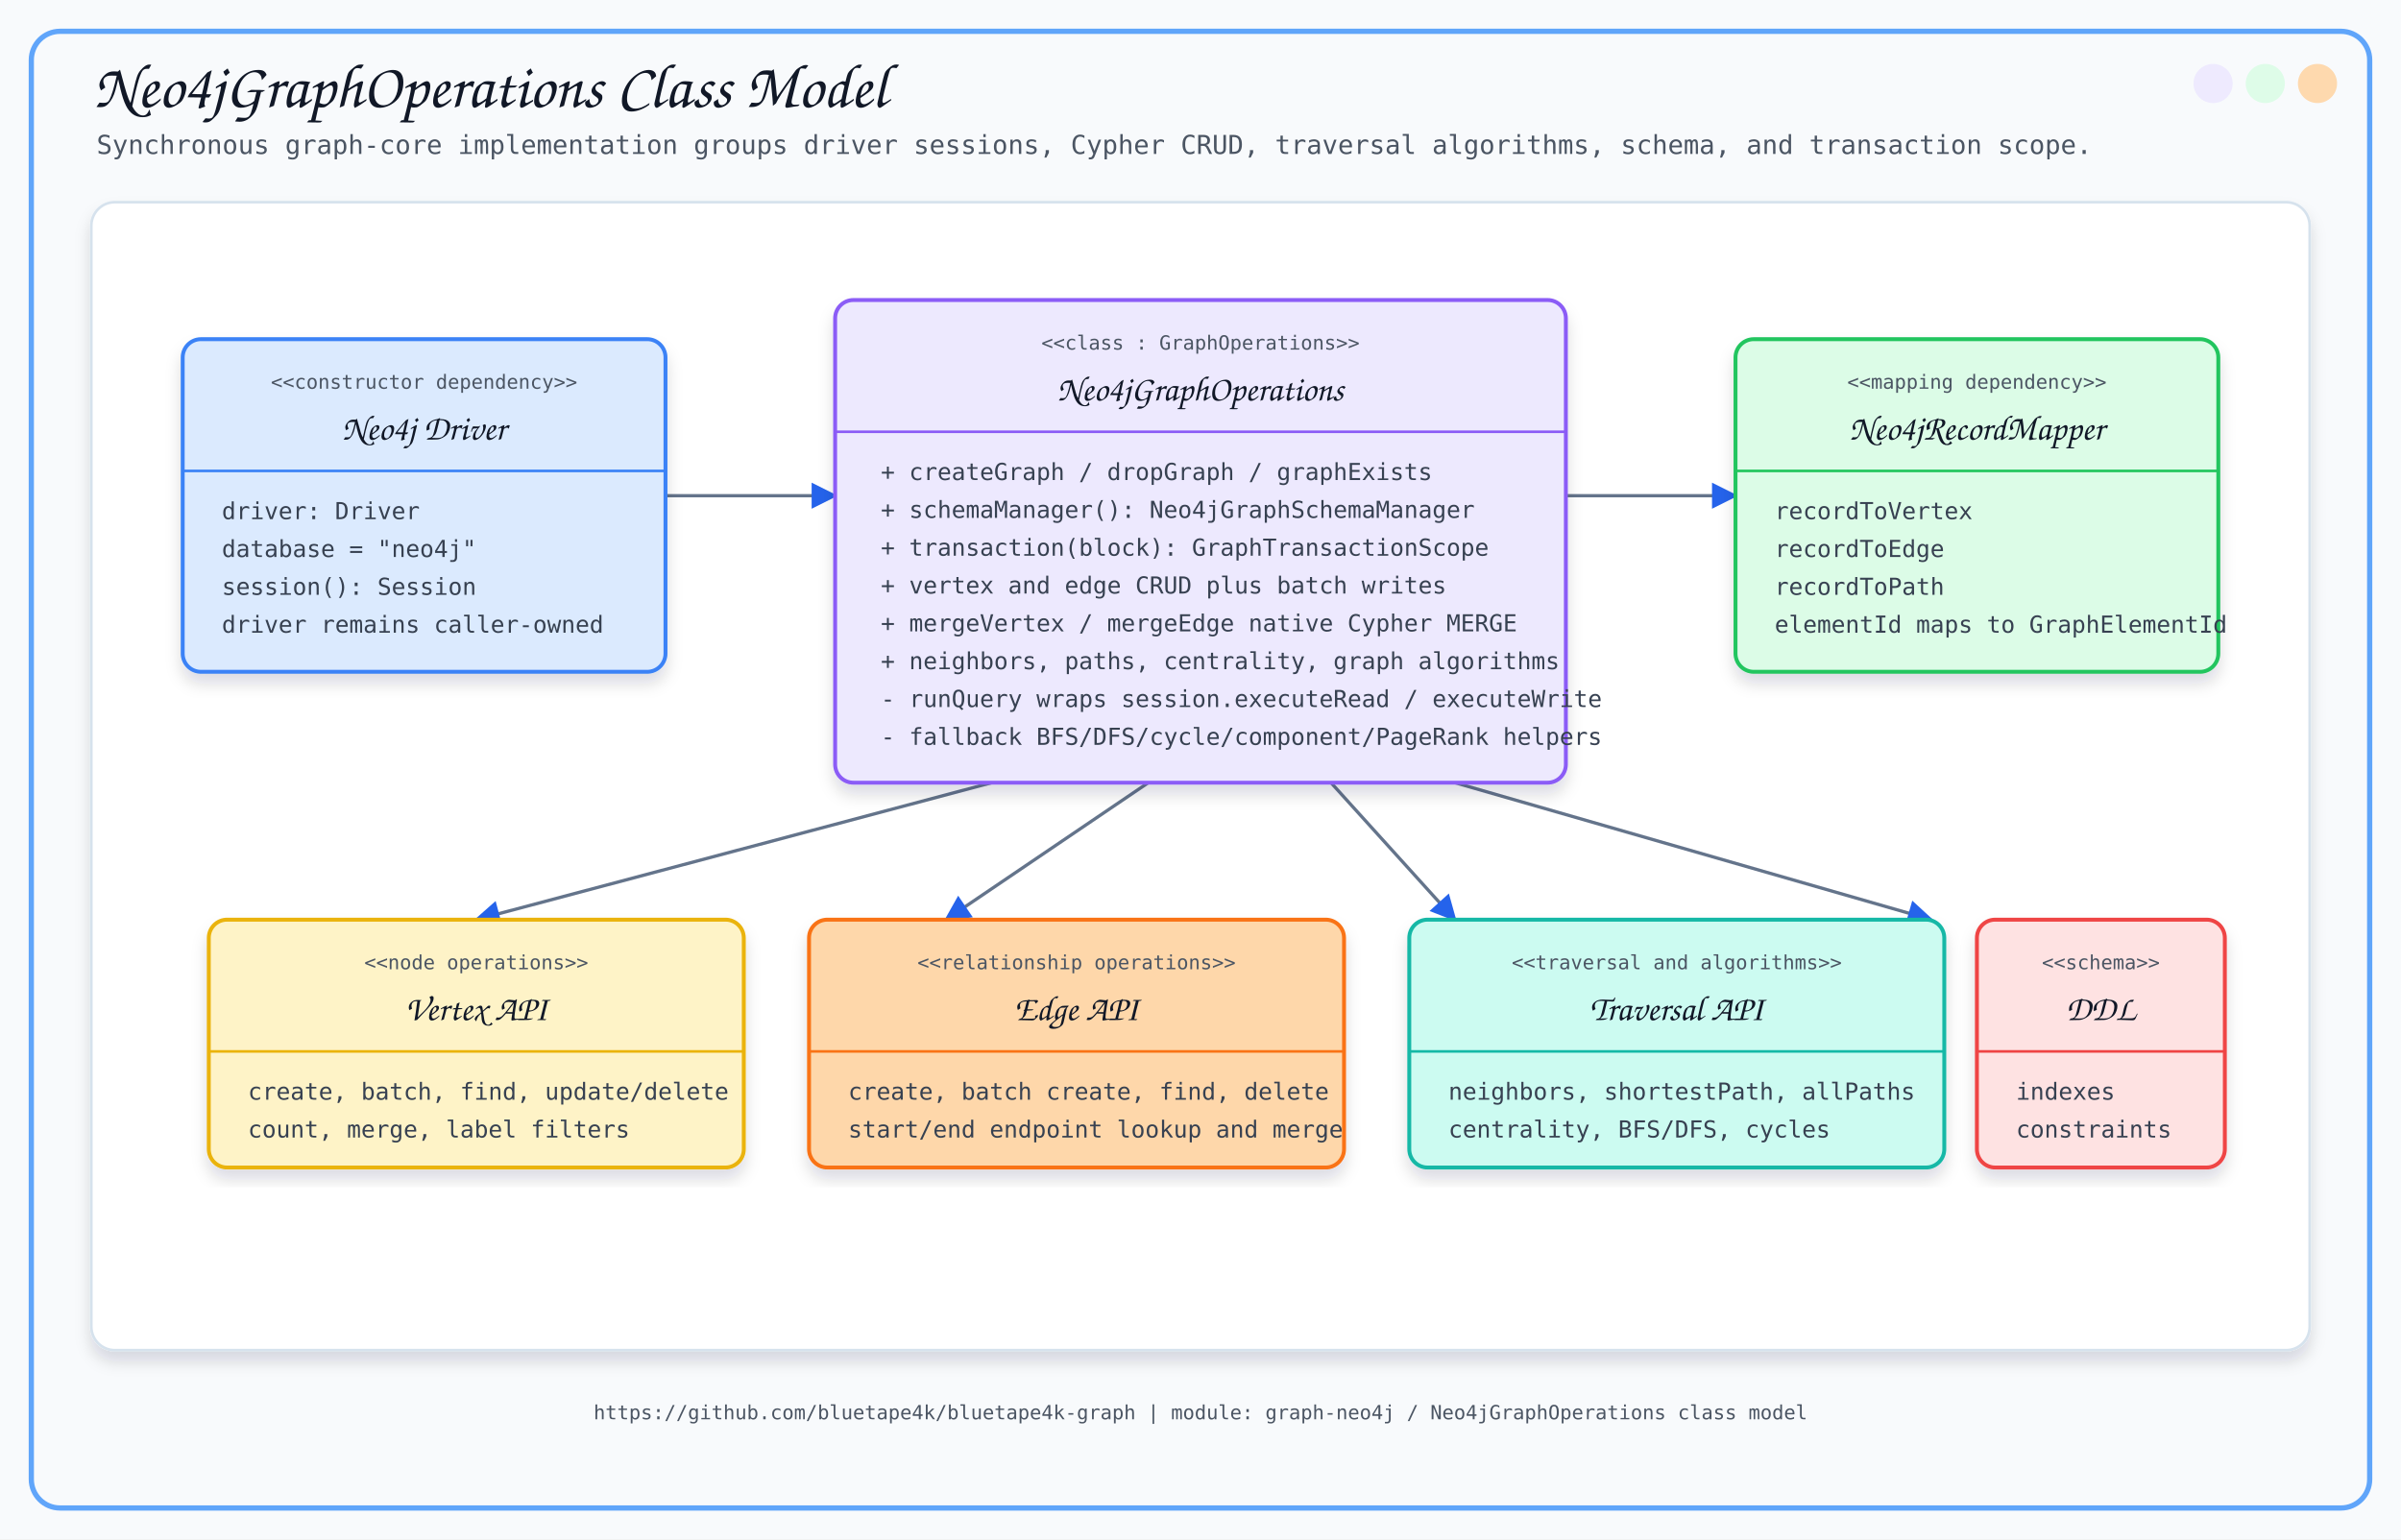
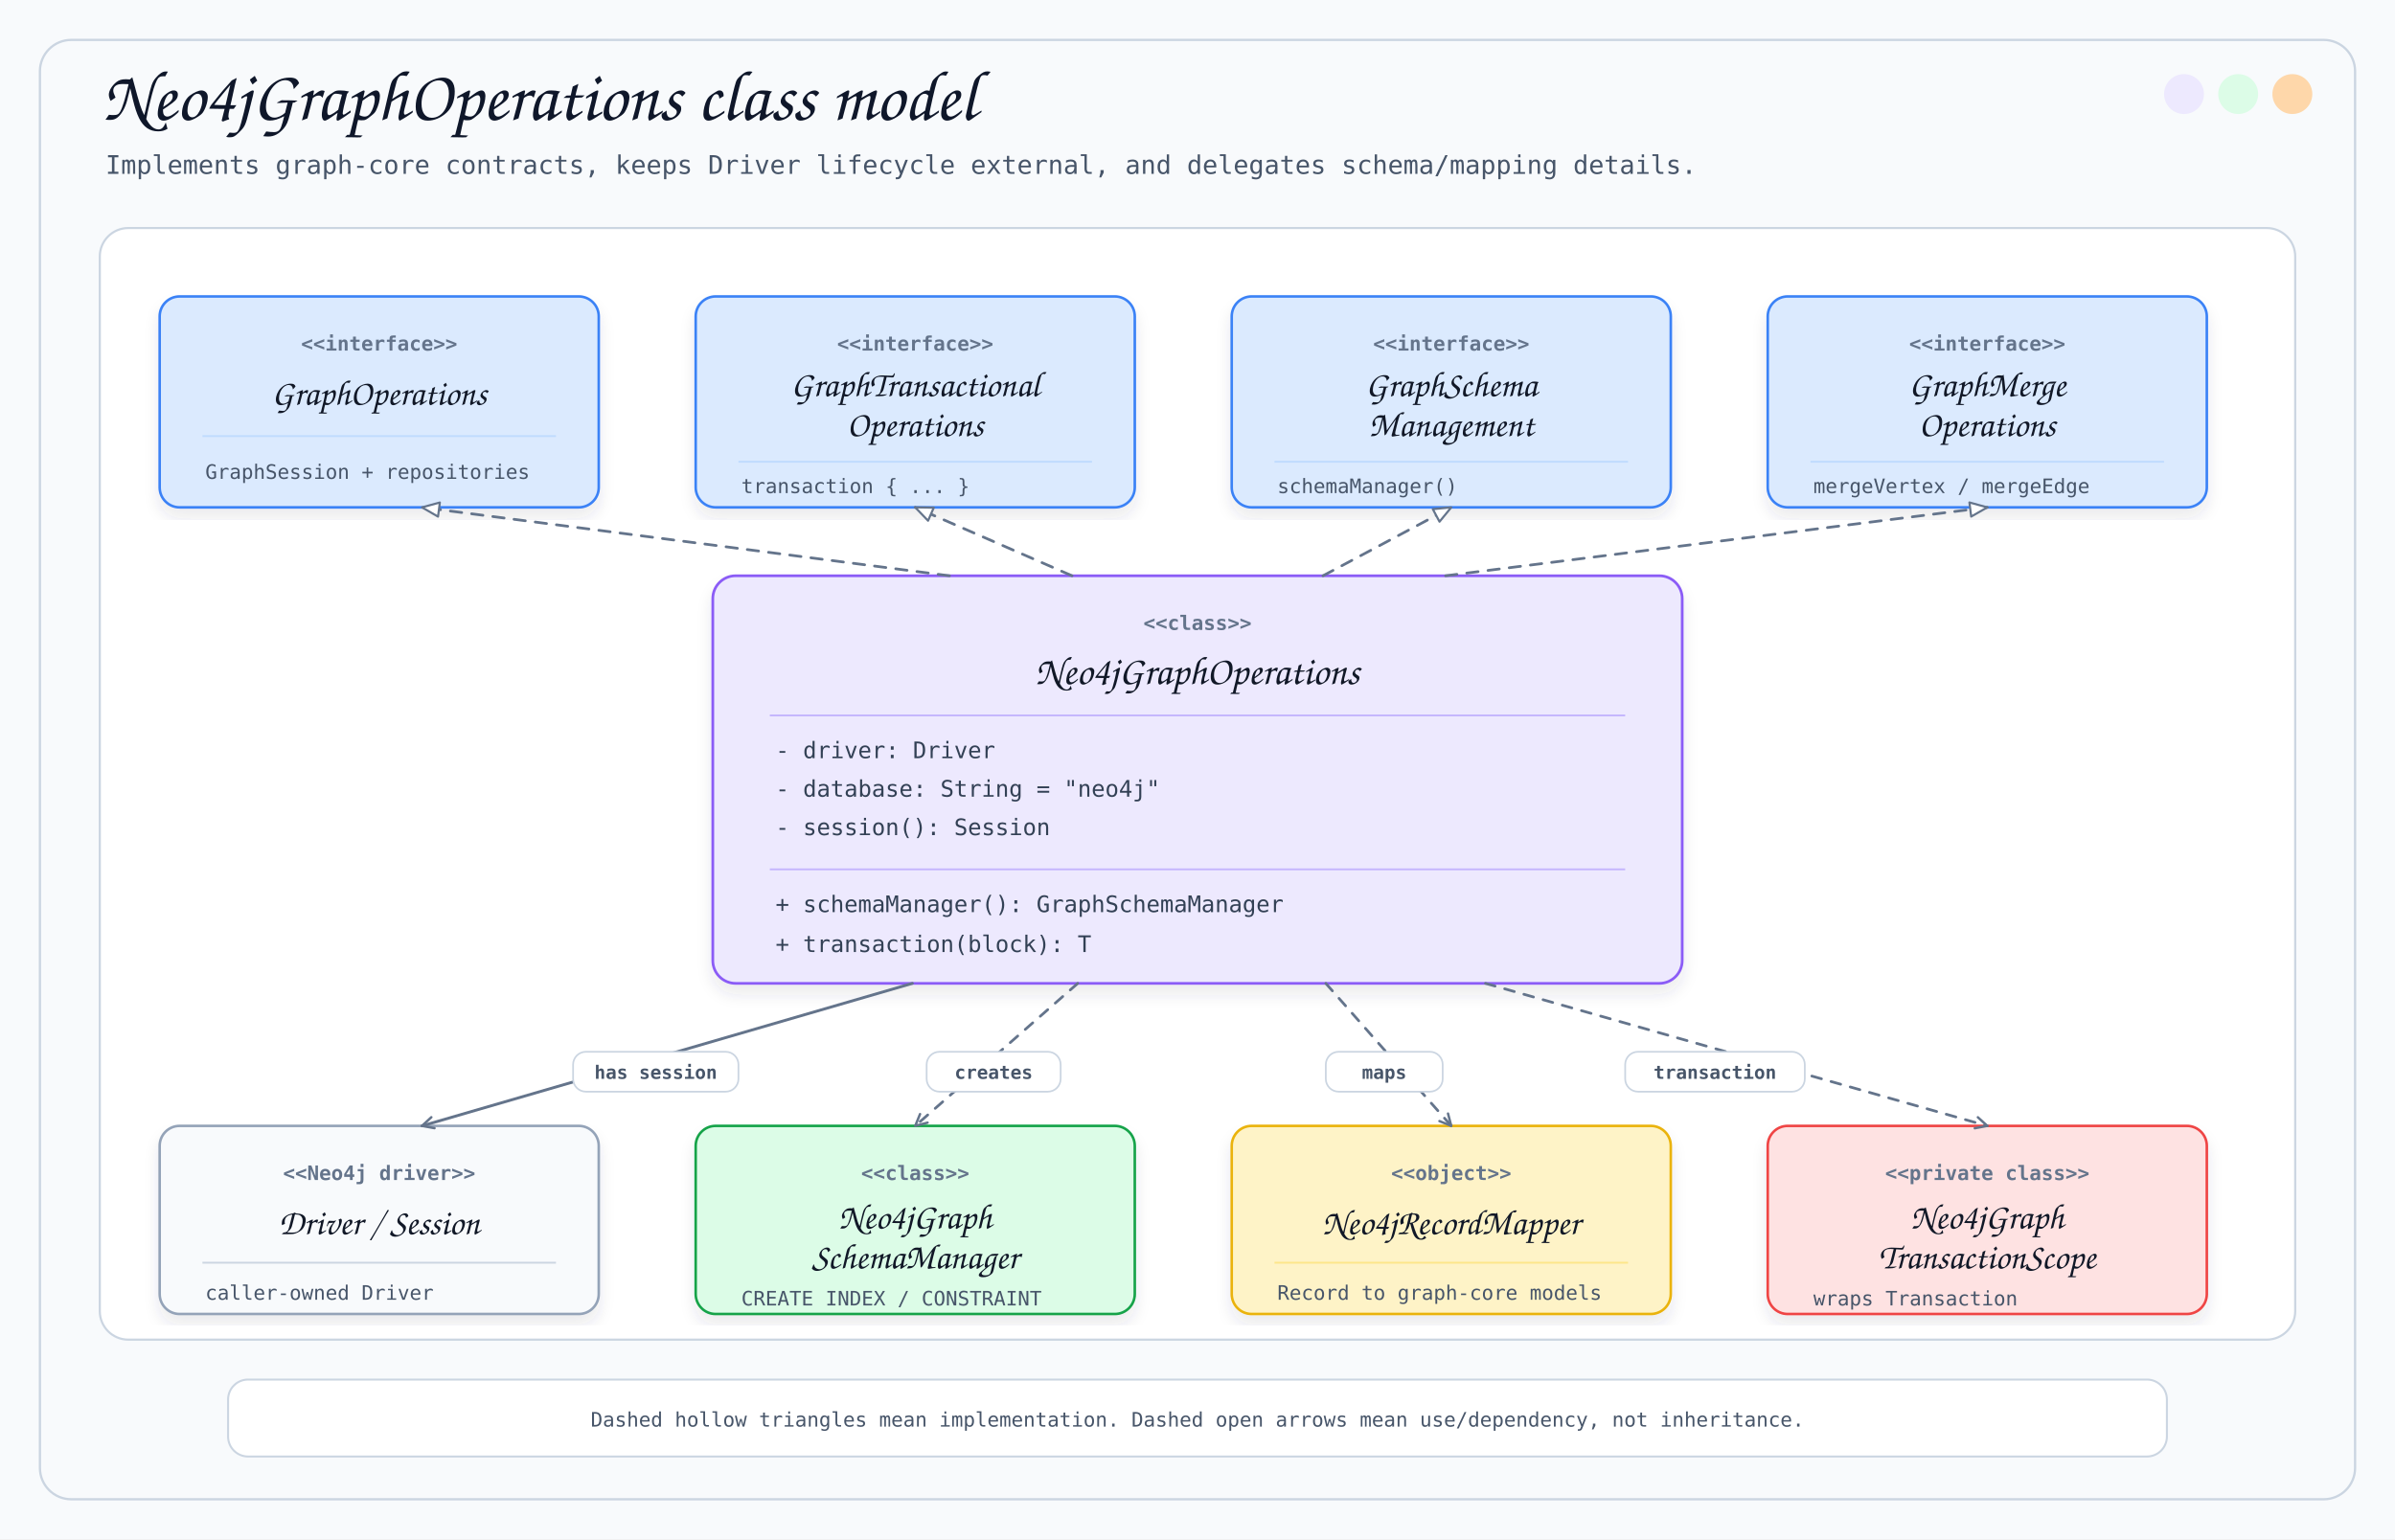
- <svg xmlns="http://www.w3.org/2000/svg" width="1840" height="1180" viewBox="0 0 1840 1180">
+ <svg xmlns="http://www.w3.org/2000/svg" width="1680" height="1080" viewBox="0 0 1680 1080" role="img" aria-labelledby="title desc">
  <defs>
-     <filter id="softShadow" x="-8%" y="-8%" width="116%" height="116%">
-       <feDropShadow dx="0" dy="8" stdDeviation="6" flood-color="#0F172A" flood-opacity="0.14" />
+     <filter id="shadow" x="-6%" y="-6%" width="112%" height="112%">
+       <feDropShadow dx="0" dy="7" stdDeviation="5" flood-color="#334155" flood-opacity="0.10" />
    </filter>
-     <marker id="arrow" viewBox="0 0 10 10" refX="9" refY="5" markerWidth="8" markerHeight="8" orient="auto">
-       <path d="M 0 0 L 10 5 L 0 10 z" fill="#2563EB" />
+     <marker id="openArrow" viewBox="0 0 12 12" refX="10" refY="6" markerWidth="12" markerHeight="12" orient="auto" markerUnits="userSpaceOnUse">
+       <path d="M 2 2 L 10 6 L 2 10" fill="none" stroke="#64748B" stroke-width="1.7" stroke-linecap="round" stroke-linejoin="round" />
+     </marker>
+     <marker id="hollowTriangle" viewBox="0 0 16 14" refX="14" refY="7" markerWidth="16" markerHeight="14" orient="auto" markerUnits="userSpaceOnUse">
+       <path d="M 2 2 L 14 7 L 2 12 Z" fill="#FFFFFF" stroke="#64748B" stroke-width="1.5" stroke-linejoin="round" />
    </marker>
  </defs>
  <style>
-     .title { font-family: 'Architects Daughter', cursive; font-size: 48px; fill: #111827; }
-     .subtitle { font-family: 'Comic Mono', monospace; font-size: 20px; fill: #4B5563; }
-     .section { font-family: 'Architects Daughter', cursive; font-size: 27px; fill: #111827; }
-     .small { font-family: 'Comic Mono', monospace; font-size: 18px; fill: #374151; }
-     .tiny { font-family: 'Comic Mono', monospace; font-size: 15px; fill: #4B5563; }
-     .card { filter: url(#softShadow); }
-     .line { stroke: #64748B; stroke-width: 2.5; fill: none; marker-end: url(#arrow); }
+     .title { font-family: 'Architects Daughter', cursive; font-size: 50px; fill: #0F172A; }
+     .subtitle { font-family: 'Comic Mono', monospace; font-size: 18px; fill: #475569; }
+     .className { font-family: 'Architects Daughter', cursive; font-size: 28px; fill: #111827; }
+     .classNameSmall { font-family: 'Architects Daughter', cursive; font-size: 25px; fill: #111827; }
+     .stereo { font-family: 'Comic Mono', monospace; font-size: 14px; fill: #64748B; font-weight: 700; }
+     .member { font-family: 'Comic Mono', monospace; font-size: 16px; fill: #334155; }
+     .small { font-family: 'Comic Mono', monospace; font-size: 14px; fill: #475569; }
+     .label { font-family: 'Comic Mono', monospace; font-size: 13px; fill: #475569; font-weight: 700; }
+     .panel { fill: #FFFFFF; stroke: #CBD5E1; stroke-width: 1.5; }
+     .card { filter: url(#shadow); }
+     .realize { fill: none; stroke: #64748B; stroke-width: 1.9; stroke-dasharray: 8 7; stroke-linecap: round; stroke-linejoin: round; marker-end: url(#hollowTriangle); }
+     .use { fill: none; stroke: #64748B; stroke-width: 1.9; stroke-dasharray: 7 7; stroke-linecap: round; stroke-linejoin: round; marker-end: url(#openArrow); }
+     .assoc { fill: none; stroke: #64748B; stroke-width: 2.0; stroke-linecap: round; stroke-linejoin: round; marker-end: url(#openArrow); }
  </style>
-   <rect x="0" y="0" width="1840" height="1180" fill="#F8FAFC" />
-   <rect x="24" y="24" width="1792" height="1132" rx="22" fill="none" stroke="#60A5FA" stroke-width="4" />
-   <circle cx="1776" cy="64" r="15" fill="#FED7AA" opacity="0.95" />
-   <circle cx="1736" cy="64" r="15" fill="#DCFCE7" opacity="0.95" />
-   <circle cx="1696" cy="64" r="15" fill="#EDE9FE" opacity="0.95" />
-   <text x="72" y="82" class="title">Neo4jGraphOperations Class Model</text>
-   <text x="74" y="118" class="subtitle">Synchronous graph-core implementation groups driver sessions, Cypher CRUD, traversal algorithms, schema, and transaction scope.</text>
-   <rect x="70" y="155" width="1700" height="880" rx="18" fill="#FFFFFF" stroke="#D6E2ED" stroke-width="2" filter="url(#softShadow)" />
-   <line x1="510" y1="380" x2="640" y2="380" class="line" />
-   <line x1="1200" y1="380" x2="1330" y2="380" class="line" />
-   <line x1="760" y1="600" x2="365" y2="705" class="line" />
-   <line x1="880" y1="600" x2="725" y2="705" class="line" />
-   <line x1="1020" y1="600" x2="1115" y2="705" class="line" />
-   <line x1="1115" y1="600" x2="1480" y2="705" class="line" />
-   <rect x="140" y="260" width="370" height="255" rx="14" fill="#DBEAFE" stroke="#3B82F6" stroke-width="3" class="card" />
-   <text x="325" y="298" text-anchor="middle" class="tiny">&lt;&lt;constructor dependency&gt;&gt;</text>
-   <text x="325" y="337" text-anchor="middle" class="section">Neo4j Driver</text>
-   <line x1="140" y1="361" x2="510" y2="361" stroke="#3B82F6" stroke-width="2" />
-   <text x="170" y="398" class="small">driver: Driver</text>
-   <text x="170" y="427" class="small">database = "neo4j"</text>
-   <text x="170" y="456" class="small">session(): Session</text>
-   <text x="170" y="485" class="small">driver remains caller-owned</text>
-   <rect x="640" y="230" width="560" height="370" rx="14" fill="#EDE9FE" stroke="#8B5CF6" stroke-width="3" class="card" />
-   <text x="920" y="268" text-anchor="middle" class="tiny">&lt;&lt;class : GraphOperations&gt;&gt;</text>
-   <text x="920" y="307" text-anchor="middle" class="section">Neo4jGraphOperations</text>
-   <line x1="640" y1="331" x2="1200" y2="331" stroke="#8B5CF6" stroke-width="2" />
-   <text x="675" y="368" class="small">+ createGraph / dropGraph / graphExists</text>
-   <text x="675" y="397" class="small">+ schemaManager(): Neo4jGraphSchemaManager</text>
-   <text x="675" y="426" class="small">+ transaction(block): GraphTransactionScope</text>
-   <text x="675" y="455" class="small">+ vertex and edge CRUD plus batch writes</text>
-   <text x="675" y="484" class="small">+ mergeVertex / mergeEdge native Cypher MERGE</text>
-   <text x="675" y="513" class="small">+ neighbors, paths, centrality, graph algorithms</text>
-   <text x="675" y="542" class="small">- runQuery wraps session.executeRead / executeWrite</text>
-   <text x="675" y="571" class="small">- fallback BFS/DFS/cycle/component/PageRank helpers</text>
-   <rect x="1330" y="260" width="370" height="255" rx="14" fill="#DCFCE7" stroke="#22C55E" stroke-width="3" class="card" />
-   <text x="1515" y="298" text-anchor="middle" class="tiny">&lt;&lt;mapping dependency&gt;&gt;</text>
-   <text x="1515" y="337" text-anchor="middle" class="section">Neo4jRecordMapper</text>
-   <line x1="1330" y1="361" x2="1700" y2="361" stroke="#22C55E" stroke-width="2" />
-   <text x="1360" y="398" class="small">recordToVertex</text>
-   <text x="1360" y="427" class="small">recordToEdge</text>
-   <text x="1360" y="456" class="small">recordToPath</text>
-   <text x="1360" y="485" class="small">elementId maps to GraphElementId</text>
-   <rect x="160" y="705" width="410" height="190" rx="14" fill="#FEF3C7" stroke="#EAB308" stroke-width="3" class="card" />
-   <text x="365" y="743" text-anchor="middle" class="tiny">&lt;&lt;node operations&gt;&gt;</text>
-   <text x="365" y="782" text-anchor="middle" class="section">Vertex API</text>
-   <line x1="160" y1="806" x2="570" y2="806" stroke="#EAB308" stroke-width="2" />
-   <text x="190" y="843" class="small">create, batch, find, update/delete</text>
-   <text x="190" y="872" class="small">count, merge, label filters</text>
-   <rect x="620" y="705" width="410" height="190" rx="14" fill="#FED7AA" stroke="#F97316" stroke-width="3" class="card" />
-   <text x="825" y="743" text-anchor="middle" class="tiny">&lt;&lt;relationship operations&gt;&gt;</text>
-   <text x="825" y="782" text-anchor="middle" class="section">Edge API</text>
-   <line x1="620" y1="806" x2="1030" y2="806" stroke="#F97316" stroke-width="2" />
-   <text x="650" y="843" class="small">create, batch create, find, delete</text>
-   <text x="650" y="872" class="small">start/end endpoint lookup and merge</text>
-   <rect x="1080" y="705" width="410" height="190" rx="14" fill="#CCFBF1" stroke="#14B8A6" stroke-width="3" class="card" />
-   <text x="1285" y="743" text-anchor="middle" class="tiny">&lt;&lt;traversal and algorithms&gt;&gt;</text>
-   <text x="1285" y="782" text-anchor="middle" class="section">Traversal API</text>
-   <line x1="1080" y1="806" x2="1490" y2="806" stroke="#14B8A6" stroke-width="2" />
-   <text x="1110" y="843" class="small">neighbors, shortestPath, allPaths</text>
-   <text x="1110" y="872" class="small">centrality, BFS/DFS, cycles</text>
-   <rect x="1515" y="705" width="190" height="190" rx="14" fill="#FEE2E2" stroke="#EF4444" stroke-width="3" class="card" />
-   <text x="1610" y="743" text-anchor="middle" class="tiny">&lt;&lt;schema&gt;&gt;</text>
-   <text x="1610" y="782" text-anchor="middle" class="section">DDL</text>
-   <line x1="1515" y1="806" x2="1705" y2="806" stroke="#EF4444" stroke-width="2" />
-   <text x="1545" y="843" class="small">indexes</text>
-   <text x="1545" y="872" class="small">constraints</text>
-   <text x="920" y="1088" text-anchor="middle" class="tiny">https://github.com/bluetape4k/bluetape4k-graph | module: graph-neo4j / Neo4jGraphOperations class model</text>
+   <rect width="1680" height="1080" fill="#F8FAFC" />
+   <rect x="28" y="28" width="1624" height="1024" rx="22" fill="none" stroke="#CBD5E1" stroke-width="1.6" />
+   <circle cx="1608" cy="66" r="14" fill="#FED7AA" />
+   <circle cx="1570" cy="66" r="14" fill="#DCFCE7" />
+   <circle cx="1532" cy="66" r="14" fill="#EDE9FE" />
+   <text x="72" y="84" class="title">Neo4jGraphOperations class model</text>
+   <text x="74" y="122" class="subtitle">Implements graph-core contracts, keeps Driver lifecycle external, and delegates schema/mapping details.</text>
+   <rect x="70" y="160" width="1540" height="780" rx="20" class="panel" />
+   <rect x="112" y="208" width="308" height="148" rx="14" fill="#DBEAFE" stroke="#3B82F6" stroke-width="1.8" class="card" />
+   <text x="266" y="246" text-anchor="middle" class="stereo">&lt;&lt;interface&gt;&gt;</text>
+   <text x="266" y="284" text-anchor="middle" class="classNameSmall">GraphOperations</text>
+   <line x1="142" y1="306" x2="390" y2="306" stroke="#BFDBFE" stroke-width="1.3" />
+   <text x="144" y="336" class="small">GraphSession + repositories</text>
+   <rect x="488" y="208" width="308" height="148" rx="14" fill="#DBEAFE" stroke="#3B82F6" stroke-width="1.8" class="card" />
+   <text x="642" y="246" text-anchor="middle" class="stereo">&lt;&lt;interface&gt;&gt;</text>
+   <text x="642" y="278" text-anchor="middle" class="classNameSmall">GraphTransactional</text>
+   <text x="642" y="306" text-anchor="middle" class="classNameSmall">Operations</text>
+   <line x1="518" y1="324" x2="766" y2="324" stroke="#BFDBFE" stroke-width="1.3" />
+   <text x="520" y="346" class="small">transaction { ... }</text>
+   <rect x="864" y="208" width="308" height="148" rx="14" fill="#DBEAFE" stroke="#3B82F6" stroke-width="1.8" class="card" />
+   <text x="1018" y="246" text-anchor="middle" class="stereo">&lt;&lt;interface&gt;&gt;</text>
+   <text x="1018" y="278" text-anchor="middle" class="classNameSmall">GraphSchema</text>
+   <text x="1018" y="306" text-anchor="middle" class="classNameSmall">Management</text>
+   <line x1="894" y1="324" x2="1142" y2="324" stroke="#BFDBFE" stroke-width="1.3" />
+   <text x="896" y="346" class="small">schemaManager()</text>
+   <rect x="1240" y="208" width="308" height="148" rx="14" fill="#DBEAFE" stroke="#3B82F6" stroke-width="1.8" class="card" />
+   <text x="1394" y="246" text-anchor="middle" class="stereo">&lt;&lt;interface&gt;&gt;</text>
+   <text x="1394" y="278" text-anchor="middle" class="classNameSmall">GraphMerge</text>
+   <text x="1394" y="306" text-anchor="middle" class="classNameSmall">Operations</text>
+   <line x1="1270" y1="324" x2="1518" y2="324" stroke="#BFDBFE" stroke-width="1.3" />
+   <text x="1272" y="346" class="small">mergeVertex / mergeEdge</text>
+   <rect x="500" y="404" width="680" height="286" rx="16" fill="#EDE9FE" stroke="#8B5CF6" stroke-width="1.9" class="card" />
+   <text x="840" y="442" text-anchor="middle" class="stereo">&lt;&lt;class&gt;&gt;</text>
+   <text x="840" y="480" text-anchor="middle" class="className">Neo4jGraphOperations</text>
+   <line x1="540" y1="502" x2="1140" y2="502" stroke="#C4B5FD" stroke-width="1.3" />
+   <text x="544" y="532" class="member">- driver: Driver</text>
+   <text x="544" y="559" class="member">- database: String = "neo4j"</text>
+   <text x="544" y="586" class="member">- session(): Session</text>
+   <line x1="540" y1="610" x2="1140" y2="610" stroke="#C4B5FD" stroke-width="1.3" />
+   <text x="544" y="640" class="member">+ schemaManager(): GraphSchemaManager</text>
+   <text x="544" y="668" class="member">+ transaction(block): T</text>
+   <rect x="112" y="790" width="308" height="132" rx="14" fill="#F8FAFC" stroke="#94A3B8" stroke-width="1.8" class="card" />
+   <text x="266" y="828" text-anchor="middle" class="stereo">&lt;&lt;Neo4j driver&gt;&gt;</text>
+   <text x="266" y="866" text-anchor="middle" class="classNameSmall">Driver / Session</text>
+   <line x1="142" y1="886" x2="390" y2="886" stroke="#CBD5E1" stroke-width="1.3" />
+   <text x="144" y="912" class="small">caller-owned Driver</text>
+   <rect x="488" y="790" width="308" height="132" rx="14" fill="#DCFCE7" stroke="#16A34A" stroke-width="1.8" class="card" />
+   <text x="642" y="828" text-anchor="middle" class="stereo">&lt;&lt;class&gt;&gt;</text>
+   <text x="642" y="862" text-anchor="middle" class="classNameSmall">Neo4jGraph</text>
+   <text x="642" y="890" text-anchor="middle" class="classNameSmall">SchemaManager</text>
+   <text x="520" y="916" class="small">CREATE INDEX / CONSTRAINT</text>
+   <rect x="864" y="790" width="308" height="132" rx="14" fill="#FEF3C7" stroke="#EAB308" stroke-width="1.8" class="card" />
+   <text x="1018" y="828" text-anchor="middle" class="stereo">&lt;&lt;object&gt;&gt;</text>
+   <text x="1018" y="866" text-anchor="middle" class="classNameSmall">Neo4jRecordMapper</text>
+   <line x1="894" y1="886" x2="1142" y2="886" stroke="#FDE68A" stroke-width="1.3" />
+   <text x="896" y="912" class="small">Record to graph-core models</text>
+   <rect x="1240" y="790" width="308" height="132" rx="14" fill="#FEE2E2" stroke="#EF4444" stroke-width="1.8" class="card" />
+   <text x="1394" y="828" text-anchor="middle" class="stereo">&lt;&lt;private class&gt;&gt;</text>
+   <text x="1394" y="862" text-anchor="middle" class="classNameSmall">Neo4jGraph</text>
+   <text x="1394" y="890" text-anchor="middle" class="classNameSmall">TransactionScope</text>
+   <text x="1272" y="916" class="small">wraps Transaction</text>
+   <path d="M 666 404 L 296 356" class="realize" />
+   <path d="M 752 404 L 642 356" class="realize" />
+   <path d="M 928 404 L 1018 356" class="realize" />
+   <path d="M 1014 404 L 1394 356" class="realize" />
+   <path d="M 640 690 L 296 790" class="assoc" />
+   <path d="M 756 690 L 642 790" class="use" />
+   <path d="M 930 690 L 1018 790" class="use" />
+   <path d="M 1042 690 L 1394 790" class="use" />
+   <rect x="402" y="738" width="116" height="28" rx="9" fill="#FFFFFF" stroke="#CBD5E1" stroke-width="1.2" />
+   <text x="460" y="757" text-anchor="middle" class="label">has session</text>
+   <rect x="650" y="738" width="94" height="28" rx="9" fill="#FFFFFF" stroke="#CBD5E1" stroke-width="1.2" />
+   <text x="697" y="757" text-anchor="middle" class="label">creates</text>
+   <rect x="930" y="738" width="82" height="28" rx="9" fill="#FFFFFF" stroke="#CBD5E1" stroke-width="1.2" />
+   <text x="971" y="757" text-anchor="middle" class="label">maps</text>
+   <rect x="1140" y="738" width="126" height="28" rx="9" fill="#FFFFFF" stroke="#CBD5E1" stroke-width="1.2" />
+   <text x="1203" y="757" text-anchor="middle" class="label">transaction</text>
+   <rect x="160" y="968" width="1360" height="54" rx="14" fill="#FFFFFF" stroke="#CBD5E1" stroke-width="1.4" />
+   <text x="840" y="1001" text-anchor="middle" class="small">Dashed hollow triangles mean implementation. Dashed open arrows mean use/dependency, not inheritance.</text>
</svg>
